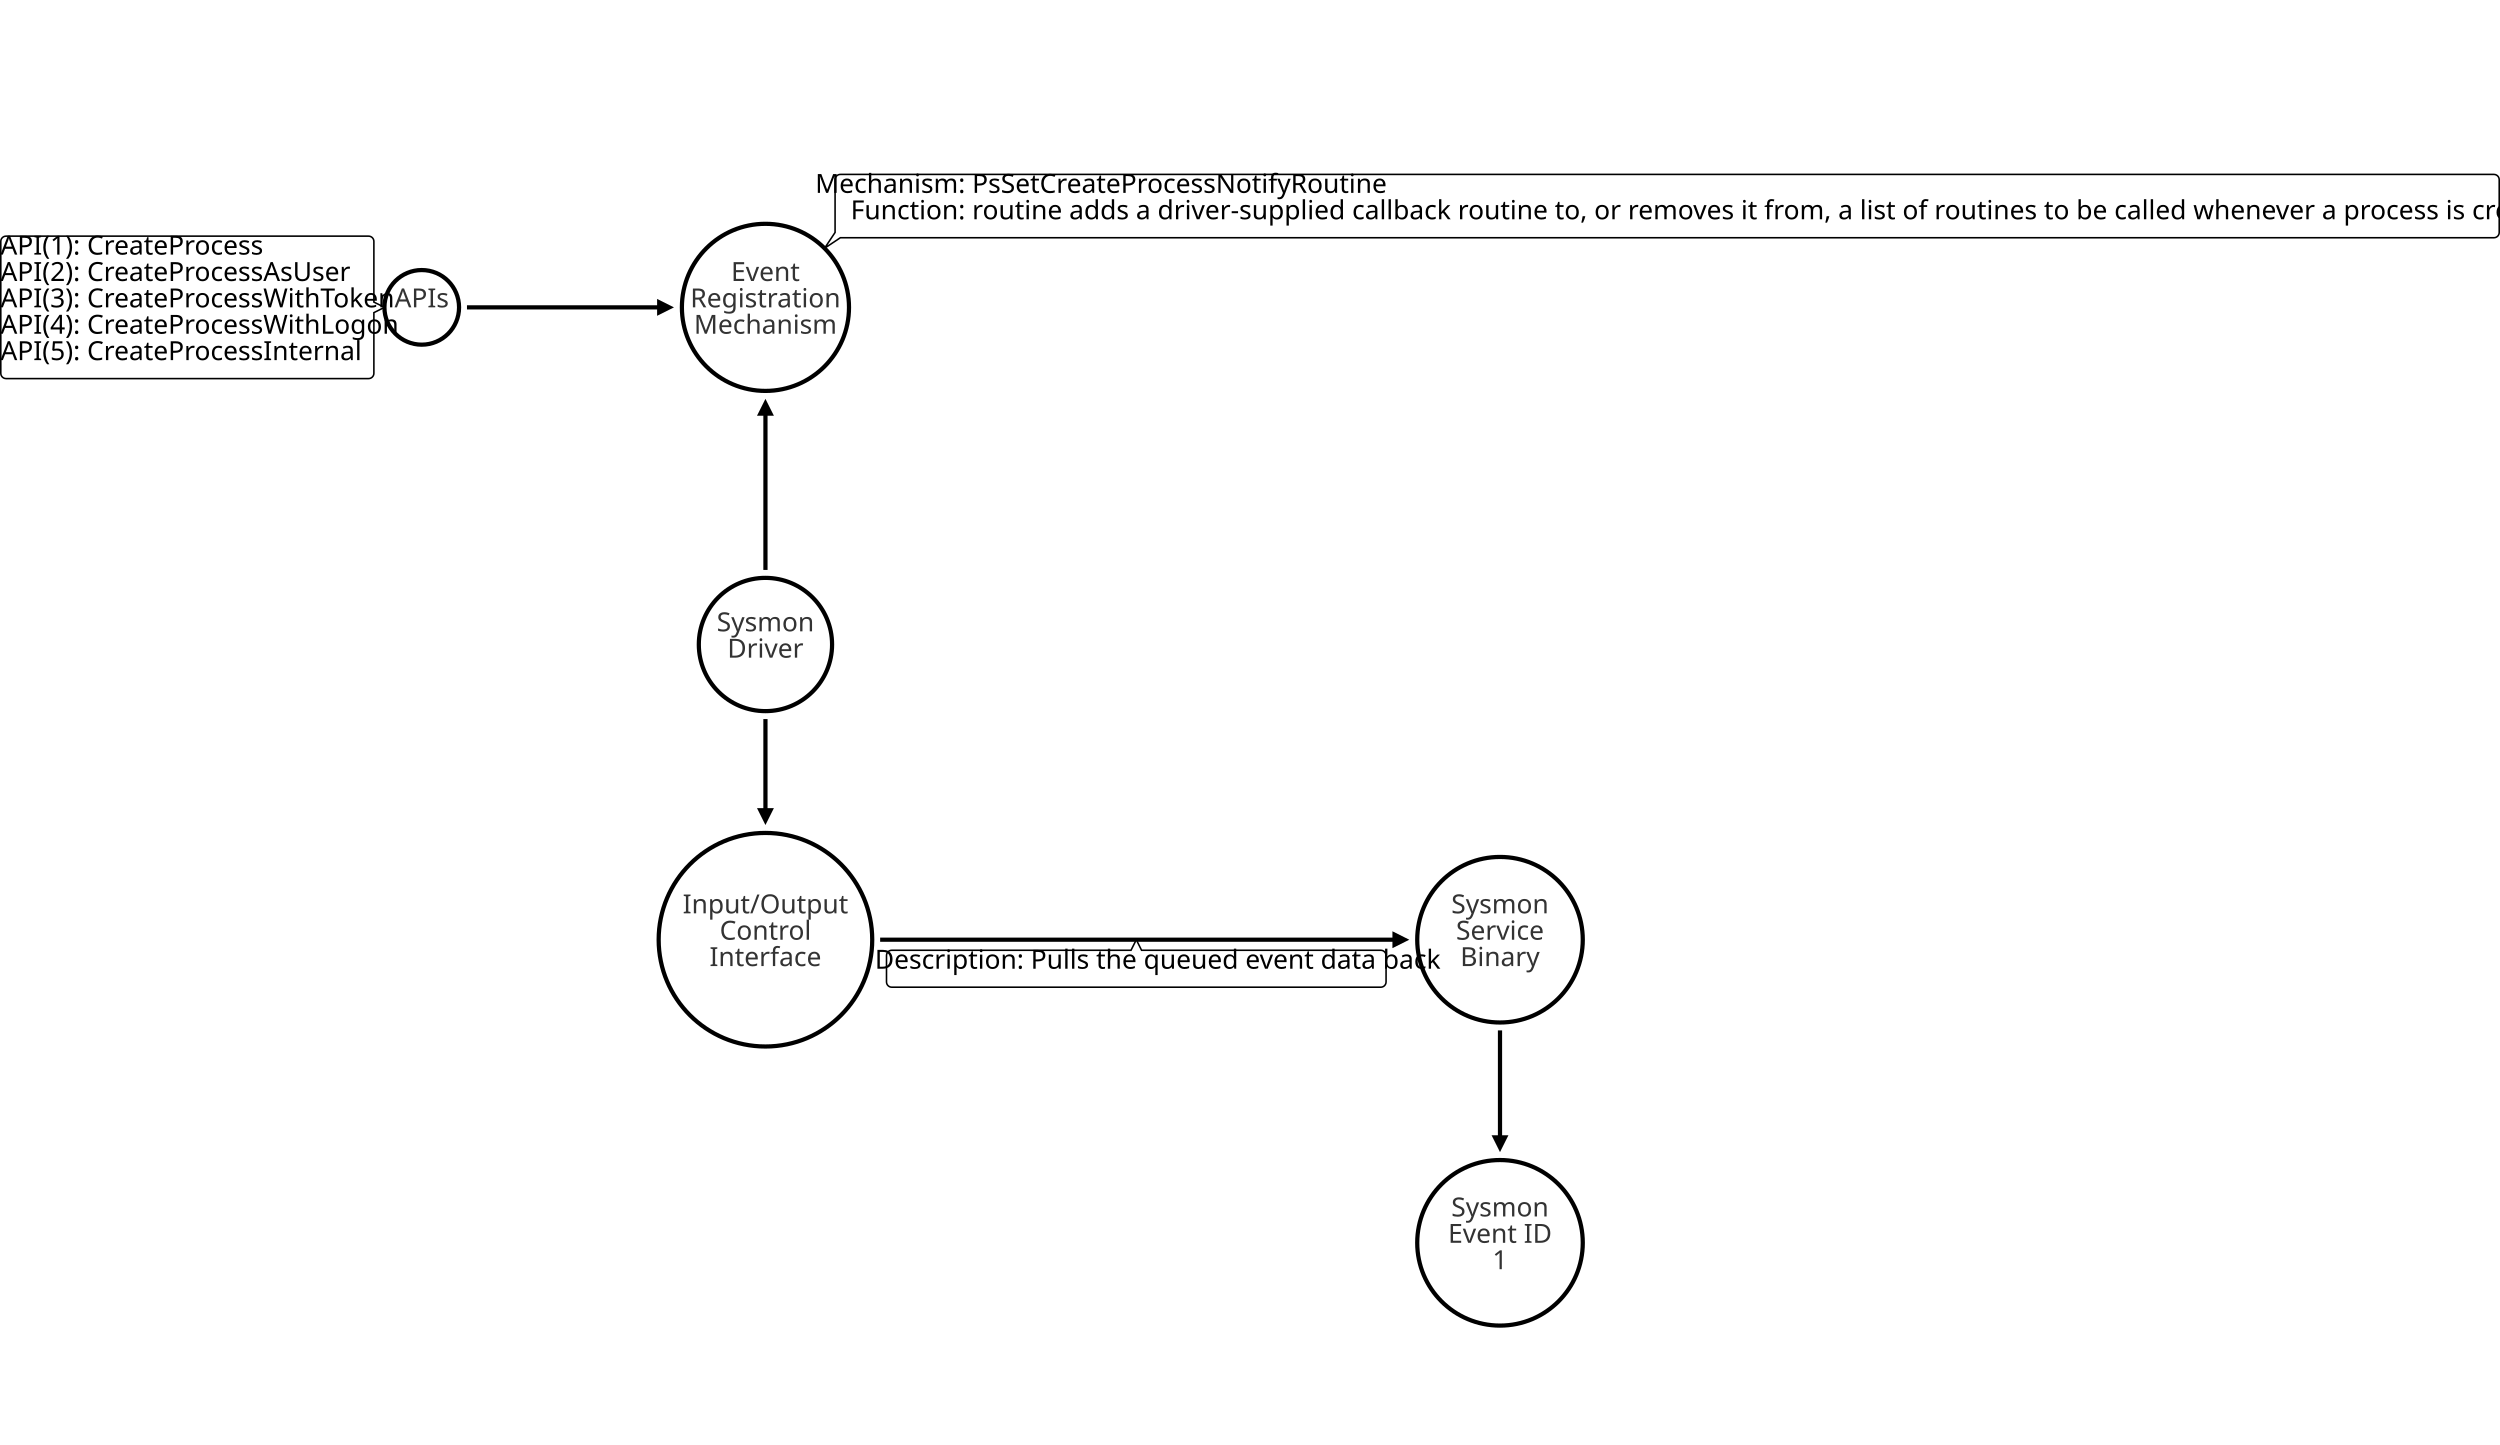
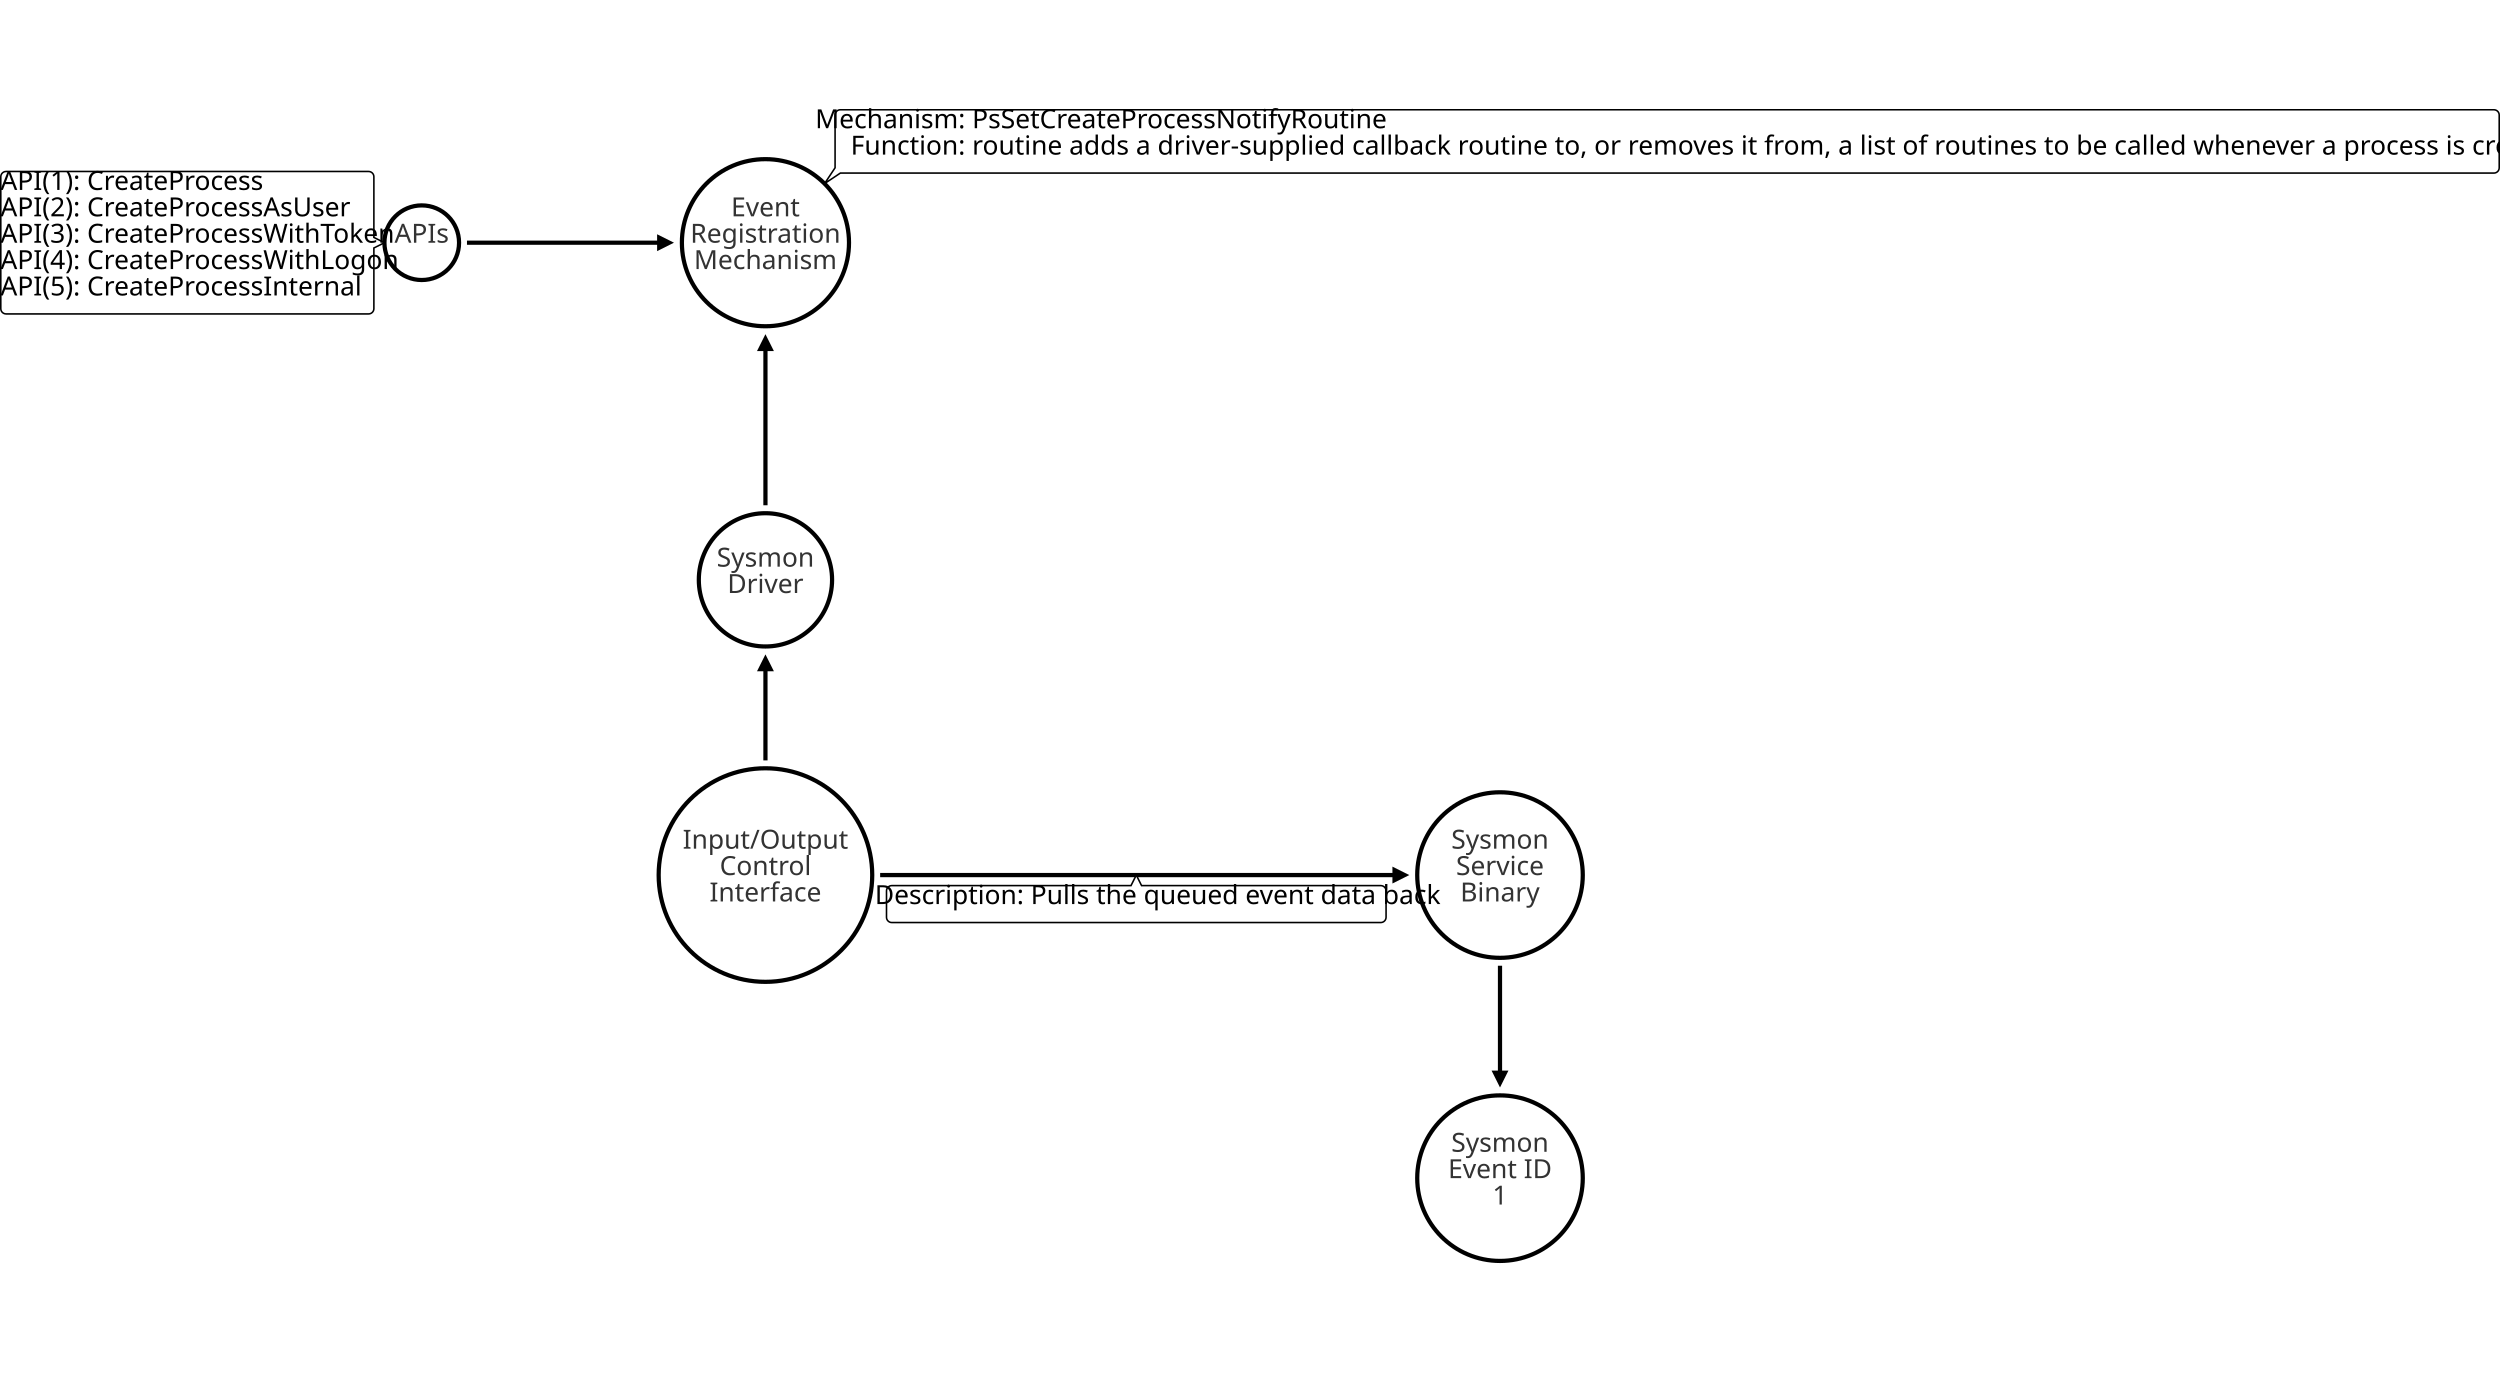
- <svg xmlns="http://www.w3.org/2000/svg" class="graphdiagram" viewBox="-1093.456 521.767 4738.881 2738.961">
+ <svg xmlns="http://www.w3.org/2000/svg" class="graphdiagram" viewBox="-1093.456 644.332 4738.881 2600.743">
  <g class="layer relationships">
    <g class="related-pair">
      <g class="relationship" transform="translate(-294.0186,1104.389) rotate(0)">
        <path class="relationship" d="M 85.73 4 L 446.13 4 L 446.13 16 L 478.13 0 L 446.13 -16 L 446.13 -4 L 85.73 -4 Z" fill="rgb(0, 0, 0)" stroke="rgb(51, 51, 51)" stroke-width="0px" />
      </g>
    </g>
    <g class="related-pair">
      <g class="relationship" transform="translate(357.4879,1743.455) rotate(-90)">
        <path class="relationship" d="M 141.303 4 L 433.689 4 L 433.689 16 L 465.689 0 L 433.689 -16 L 433.689 -4 L 141.303 -4 Z" fill="rgb(0, 0, 0)" stroke="rgb(51, 51, 51)" stroke-width="0px" />
      </g>
    </g>
    <g class="related-pair">
-       <g class="relationship" transform="translate(357.4879,1743.455) rotate(90)">
-         <path class="relationship" d="M 141.303 4 L 310.19 4 L 310.19 16 L 342.19 0 L 310.19 -16 L 310.19 -4 L 141.303 -4 Z" fill="rgb(0, 0, 0)" stroke="rgb(51, 51, 51)" stroke-width="0px" />
+       <g class="relationship" transform="translate(357.4879,2303.054) rotate(-90)">
+         <path class="relationship" d="M 217.409 4 L 386.295 4 L 386.295 16 L 418.295 0 L 386.295 -16 L 386.295 -4 L 217.409 -4 Z" fill="rgb(0, 0, 0)" stroke="rgb(51, 51, 51)" stroke-width="0px" />
      </g>
    </g>
    <g class="related-pair">
      <g class="relationship" transform="translate(357.4879,2303.054) rotate(0)">
        <path class="relationship" d="M 217.409 4 L 1188.474 4 L 1188.474 16 L 1220.474 0 L 1188.474 -16 L 1188.474 -4 L 217.409 -4 Z" fill="rgb(0, 0, 0)" stroke="rgb(51, 51, 51)" stroke-width="0px" />
      </g>
    </g>
    <g class="related-pair">
      <g class="relationship" transform="translate(1749.873,2303.054) rotate(90)">
        <path class="relationship" d="M 171.911 4 L 370.63 4 L 370.63 16 L 402.63 0 L 370.63 -16 L 370.63 -4 L 171.911 -4 Z" fill="rgb(0, 0, 0)" stroke="rgb(51, 51, 51)" stroke-width="0px" />
      </g>
    </g>
  </g>
  <g class="layer nodes">
    <circle class="node node-id-1" r="70.73" fill="rgb(255, 255, 255)" stroke="rgb(0, 0, 0)" stroke-width="8px" cx="-294.019" cy="1104.389" />
    <circle class="node node-id-4" r="158.377" fill="rgb(255, 255, 255)" stroke="rgb(0, 0, 0)" stroke-width="8px" cx="357.488" cy="1104.389" />
    <circle class="node node-id-5" r="126.303" fill="rgb(255, 255, 255)" stroke="rgb(0, 0, 0)" stroke-width="8px" cx="357.488" cy="1743.455" />
    <g class="caption">
      <text class="caption node" text-anchor="middle" alignment-baseline="central" x="-294.019" y="1104.389" fill="rgb(51, 51, 51)" font-size="50px" font-family="&quot;Gill Sans&quot;, &quot;Gill Sans MT&quot;, Calibri, sans-serif">APIs</text>
    </g>
    <g class="caption">
      <text class="caption node" text-anchor="middle" alignment-baseline="central" x="357.488" y="1054.389" fill="rgb(51, 51, 51)" font-size="50px" font-family="&quot;Gill Sans&quot;, &quot;Gill Sans MT&quot;, Calibri, sans-serif">Event</text>
      <text class="caption node" text-anchor="middle" alignment-baseline="central" x="357.488" y="1104.389" fill="rgb(51, 51, 51)" font-size="50px" font-family="&quot;Gill Sans&quot;, &quot;Gill Sans MT&quot;, Calibri, sans-serif">Registration</text>
      <text class="caption node" text-anchor="middle" alignment-baseline="central" x="357.488" y="1154.389" fill="rgb(51, 51, 51)" font-size="50px" font-family="&quot;Gill Sans&quot;, &quot;Gill Sans MT&quot;, Calibri, sans-serif">Mechanism</text>
    </g>
    <g class="caption">
      <text class="caption node" text-anchor="middle" alignment-baseline="central" x="357.488" y="1718.455" fill="rgb(51, 51, 51)" font-size="50px" font-family="&quot;Gill Sans&quot;, &quot;Gill Sans MT&quot;, Calibri, sans-serif">Sysmon</text>
      <text class="caption node" text-anchor="middle" alignment-baseline="central" x="357.488" y="1768.455" fill="rgb(51, 51, 51)" font-size="50px" font-family="&quot;Gill Sans&quot;, &quot;Gill Sans MT&quot;, Calibri, sans-serif">Driver</text>
    </g>
    <circle class="node node-id-5" r="202.409" fill="rgb(255, 255, 255)" stroke="rgb(0, 0, 0)" stroke-width="8px" cx="357.488" cy="2303.054" />
    <g class="caption">
      <text class="caption node" text-anchor="middle" alignment-baseline="central" x="357.488" y="2253.054" fill="rgb(51, 51, 51)" font-size="50px" font-family="&quot;Gill Sans&quot;, &quot;Gill Sans MT&quot;, Calibri, sans-serif">Input/Output</text>
      <text class="caption node" text-anchor="middle" alignment-baseline="central" x="357.488" y="2303.054" fill="rgb(51, 51, 51)" font-size="50px" font-family="&quot;Gill Sans&quot;, &quot;Gill Sans MT&quot;, Calibri, sans-serif">Control</text>
      <text class="caption node" text-anchor="middle" alignment-baseline="central" x="357.488" y="2353.054" fill="rgb(51, 51, 51)" font-size="50px" font-family="&quot;Gill Sans&quot;, &quot;Gill Sans MT&quot;, Calibri, sans-serif">Interface</text>
    </g>
    <circle class="node node-id-6" r="156.911" fill="rgb(255, 255, 255)" stroke="rgb(0, 0, 0)" stroke-width="8px" cx="1749.873" cy="2303.054" />
    <g class="caption">
      <text class="caption node" text-anchor="middle" alignment-baseline="central" x="1749.873" y="2253.054" fill="rgb(51, 51, 51)" font-size="50px" font-family="&quot;Gill Sans&quot;, &quot;Gill Sans MT&quot;, Calibri, sans-serif">Sysmon</text>
      <text class="caption node" text-anchor="middle" alignment-baseline="central" x="1749.873" y="2303.054" fill="rgb(51, 51, 51)" font-size="50px" font-family="&quot;Gill Sans&quot;, &quot;Gill Sans MT&quot;, Calibri, sans-serif">Service</text>
      <text class="caption node" text-anchor="middle" alignment-baseline="central" x="1749.873" y="2353.054" fill="rgb(51, 51, 51)" font-size="50px" font-family="&quot;Gill Sans&quot;, &quot;Gill Sans MT&quot;, Calibri, sans-serif">Binary</text>
    </g>
    <circle class="node node-id-7" r="156.911" fill="rgb(255, 255, 255)" stroke="rgb(0, 0, 0)" stroke-width="8px" cx="1749.873" cy="2877.595" />
    <g class="caption">
      <text class="caption node" text-anchor="middle" alignment-baseline="central" x="1749.873" y="2827.595" fill="rgb(51, 51, 51)" font-size="50px" font-family="&quot;Gill Sans&quot;, &quot;Gill Sans MT&quot;, Calibri, sans-serif">Sysmon</text>
      <text class="caption node" text-anchor="middle" alignment-baseline="central" x="1749.873" y="2877.595" fill="rgb(51, 51, 51)" font-size="50px" font-family="&quot;Gill Sans&quot;, &quot;Gill Sans MT&quot;, Calibri, sans-serif">Event ID</text>
      <text class="caption node" text-anchor="middle" alignment-baseline="central" x="1749.873" y="2927.595" fill="rgb(51, 51, 51)" font-size="50px" font-family="&quot;Gill Sans&quot;, &quot;Gill Sans MT&quot;, Calibri, sans-serif">1</text>
    </g>
  </g>
  <g class="layer properties">
    <g class="speech-bubble node-speech-bubble" transform="translate(-364.7488,1104.389) ">
      <path class="speech-bubble-outline" transform="scale(-1,1) " d="M 0 0 L 20 -10 L 20 -125 A 10 10 0 0 1 30 -135 L 717.207 -135 A 10 10 0 0 1 727.207 -125 L 727.207 125 A 10 10 0 0 1 717.207 135 L 30 135 A 10 10 0 0 1 20 125 L 20 10 Z" fill="rgb(255, 255, 255)" stroke="rgb(0, 0, 0)" stroke-width="3px" />
      <text class="speech-bubble-content property-key" x="-563.691" y="-100" alignment-baseline="central" text-anchor="end" font-size="50px" font-family="&quot;Gill Sans&quot;, &quot;Gill Sans MT&quot;, Calibri, sans-serif" xml:space="preserve">API(1): </text>
      <text class="speech-bubble-content property-key" x="-563.691" y="-50" alignment-baseline="central" text-anchor="end" font-size="50px" font-family="&quot;Gill Sans&quot;, &quot;Gill Sans MT&quot;, Calibri, sans-serif" xml:space="preserve">API(2): </text>
      <text class="speech-bubble-content property-key" x="-563.691" y="0" alignment-baseline="central" text-anchor="end" font-size="50px" font-family="&quot;Gill Sans&quot;, &quot;Gill Sans MT&quot;, Calibri, sans-serif" xml:space="preserve">API(3): </text>
      <text class="speech-bubble-content property-key" x="-563.691" y="50" alignment-baseline="central" text-anchor="end" font-size="50px" font-family="&quot;Gill Sans&quot;, &quot;Gill Sans MT&quot;, Calibri, sans-serif" xml:space="preserve">API(4): </text>
      <text class="speech-bubble-content property-key" x="-563.691" y="100" alignment-baseline="central" text-anchor="end" font-size="50px" font-family="&quot;Gill Sans&quot;, &quot;Gill Sans MT&quot;, Calibri, sans-serif" xml:space="preserve">API(5): </text>
      <text class="speech-bubble-content property-value" x="-563.691" y="-100" alignment-baseline="central" font-size="50px" font-family="&quot;Gill Sans&quot;, &quot;Gill Sans MT&quot;, Calibri, sans-serif">CreateProcess</text>
      <text class="speech-bubble-content property-value" x="-563.691" y="-50" alignment-baseline="central" font-size="50px" font-family="&quot;Gill Sans&quot;, &quot;Gill Sans MT&quot;, Calibri, sans-serif">CreateProcessAsUser</text>
      <text class="speech-bubble-content property-value" x="-563.691" y="0" alignment-baseline="central" font-size="50px" font-family="&quot;Gill Sans&quot;, &quot;Gill Sans MT&quot;, Calibri, sans-serif">CreateProcessWithToken</text>
      <text class="speech-bubble-content property-value" x="-563.691" y="50" alignment-baseline="central" font-size="50px" font-family="&quot;Gill Sans&quot;, &quot;Gill Sans MT&quot;, Calibri, sans-serif">CreateProcessWithLogon</text>
      <text class="speech-bubble-content property-value" x="-563.691" y="100" alignment-baseline="central" font-size="50px" font-family="&quot;Gill Sans&quot;, &quot;Gill Sans MT&quot;, Calibri, sans-serif">CreateProcessInternal</text>
    </g>
    <g class="speech-bubble node-speech-bubble" transform="translate(469.4772,992.4001) ">
      <path class="speech-bubble-outline" transform="scale(1,-1) " d="M 0 0 L 30 20 L 3164.448 20 A 10 10 0 0 1 3174.448 30 L 3174.448 130 A 10 10 0 0 1 3164.448 140 L 30 140 A 10 10 0 0 1 20 130 L 20 30 Z" fill="rgb(255, 255, 255)" stroke="rgb(0, 0, 0)" stroke-width="3px" />
      <text class="speech-bubble-content property-key" x="279.829" y="-105" alignment-baseline="central" text-anchor="end" font-size="50px" font-family="&quot;Gill Sans&quot;, &quot;Gill Sans MT&quot;, Calibri, sans-serif" xml:space="preserve">Mechanism: </text>
      <text class="speech-bubble-content property-key" x="279.829" y="-55" alignment-baseline="central" text-anchor="end" font-size="50px" font-family="&quot;Gill Sans&quot;, &quot;Gill Sans MT&quot;, Calibri, sans-serif" xml:space="preserve">Function: </text>
      <text class="speech-bubble-content property-value" x="279.829" y="-105" alignment-baseline="central" font-size="50px" font-family="&quot;Gill Sans&quot;, &quot;Gill Sans MT&quot;, Calibri, sans-serif">PsSetCreateProcessNotifyRoutine</text>
      <text class="speech-bubble-content property-value" x="279.829" y="-55" alignment-baseline="central" font-size="50px" font-family="&quot;Gill Sans&quot;, &quot;Gill Sans MT&quot;, Calibri, sans-serif">routine adds a driver-supplied callback routine to, or removes it from, a list of routines to be called whenever a process is created or deleted.</text>
    </g>
    <g class="speech-bubble relationship-speech-bubble" transform="translate(1060.429,2303.054) ">
      <path class="speech-bubble-outline" transform="scale(1,1) " d="M 0 0 L -10 20 L -463.477 20 A 10 10 0 0 0 -473.477 30 L -473.477 80 A 10 10 0 0 0 -463.477 90 L 463.477 90 A 10 10 0 0 0 473.477 80 L 473.477 30 A 10 10 0 0 0 463.477 20 L 10 20 Z" fill="rgb(255, 255, 255)" stroke="rgb(0, 0, 0)" stroke-width="3px" />
      <text class="speech-bubble-content property-key" x="-200.073" y="55" alignment-baseline="central" text-anchor="end" font-size="50px" font-family="&quot;Gill Sans&quot;, &quot;Gill Sans MT&quot;, Calibri, sans-serif" xml:space="preserve">Description: </text>
      <text class="speech-bubble-content property-value" x="-200.073" y="55" alignment-baseline="central" font-size="50px" font-family="&quot;Gill Sans&quot;, &quot;Gill Sans MT&quot;, Calibri, sans-serif">Pulls the queued event data back</text>
    </g>
  </g>
  <g class="layer overlay">
    <circle class="node overlay" r="74.73" stroke="none" fill="rgba(255, 255, 255, 0)" cx="-294.019" cy="1104.389" />
    <circle class="node overlay" r="162.377" stroke="none" fill="rgba(255, 255, 255, 0)" cx="357.488" cy="1104.389" />
    <circle class="node overlay" r="130.303" stroke="none" fill="rgba(255, 255, 255, 0)" cx="357.488" cy="1743.455" />
    <circle class="node ring" r="79.73" fill="none" stroke="rgba(255, 255, 255, 0)" stroke-width="10px" cx="-294.019" cy="1104.389" />
    <circle class="node ring" r="167.377" fill="none" stroke="rgba(255, 255, 255, 0)" stroke-width="10px" cx="357.488" cy="1104.389" />
    <circle class="node ring" r="135.303" fill="none" stroke="rgba(255, 255, 255, 0)" stroke-width="10px" cx="357.488" cy="1743.455" />
    <path class="relationship overlay" fill="rgba(255, 255, 255, 0)" stroke="rgba(255, 255, 255, 0)" stroke-width="10px" transform="translate(-294.0186,1104.389) rotate(0)" d="M 85.73 4 L 446.13 4 L 446.13 16 L 478.13 0 L 446.13 -16 L 446.13 -4 L 85.73 -4 Z" />
    <path class="relationship overlay" fill="rgba(255, 255, 255, 0)" stroke="rgba(255, 255, 255, 0)" stroke-width="10px" transform="translate(357.4879,1743.455) rotate(-90)" d="M 141.303 4 L 433.689 4 L 433.689 16 L 465.689 0 L 433.689 -16 L 433.689 -4 L 141.303 -4 Z" />
    <circle class="node overlay" r="206.409" stroke="none" fill="rgba(255, 255, 255, 0)" cx="357.488" cy="2303.054" />
    <circle class="node ring" r="211.409" fill="none" stroke="rgba(255, 255, 255, 0)" stroke-width="10px" cx="357.488" cy="2303.054" />
-     <path class="relationship overlay" fill="rgba(255, 255, 255, 0)" stroke="rgba(255, 255, 255, 0)" stroke-width="10px" transform="translate(357.4879,1743.455) rotate(90)" d="M 141.303 4 L 310.19 4 L 310.19 16 L 342.19 0 L 310.19 -16 L 310.19 -4 L 141.303 -4 Z" />
+     <path class="relationship overlay" fill="rgba(255, 255, 255, 0)" stroke="rgba(255, 255, 255, 0)" stroke-width="10px" transform="translate(357.4879,2303.054) rotate(-90)" d="M 217.409 4 L 386.295 4 L 386.295 16 L 418.295 0 L 386.295 -16 L 386.295 -4 L 217.409 -4 Z" />
    <circle class="node overlay" r="160.911" stroke="none" fill="rgba(255, 255, 255, 0)" cx="1749.873" cy="2303.054" />
    <circle class="node ring" r="165.911" fill="none" stroke="rgba(255, 255, 255, 0)" stroke-width="10px" cx="1749.873" cy="2303.054" />
    <path class="relationship overlay" fill="rgba(255, 255, 255, 0)" stroke="rgba(255, 255, 255, 0)" stroke-width="10px" transform="translate(357.4879,2303.054) rotate(0)" d="M 217.409 4 L 1188.474 4 L 1188.474 16 L 1220.474 0 L 1188.474 -16 L 1188.474 -4 L 217.409 -4 Z" />
    <circle class="node overlay" r="160.911" stroke="none" fill="rgba(255, 255, 255, 0)" cx="1749.873" cy="2877.595" />
    <circle class="node ring" r="165.911" fill="none" stroke="rgba(255, 255, 255, 0)" stroke-width="10px" cx="1749.873" cy="2877.595" />
    <path class="relationship overlay" fill="rgba(255, 255, 255, 0)" stroke="rgba(255, 255, 255, 0)" stroke-width="10px" transform="translate(1749.873,2303.054) rotate(90)" d="M 171.911 4 L 370.63 4 L 370.63 16 L 402.63 0 L 370.63 -16 L 370.63 -4 L 171.911 -4 Z" />
  </g>
</svg>
